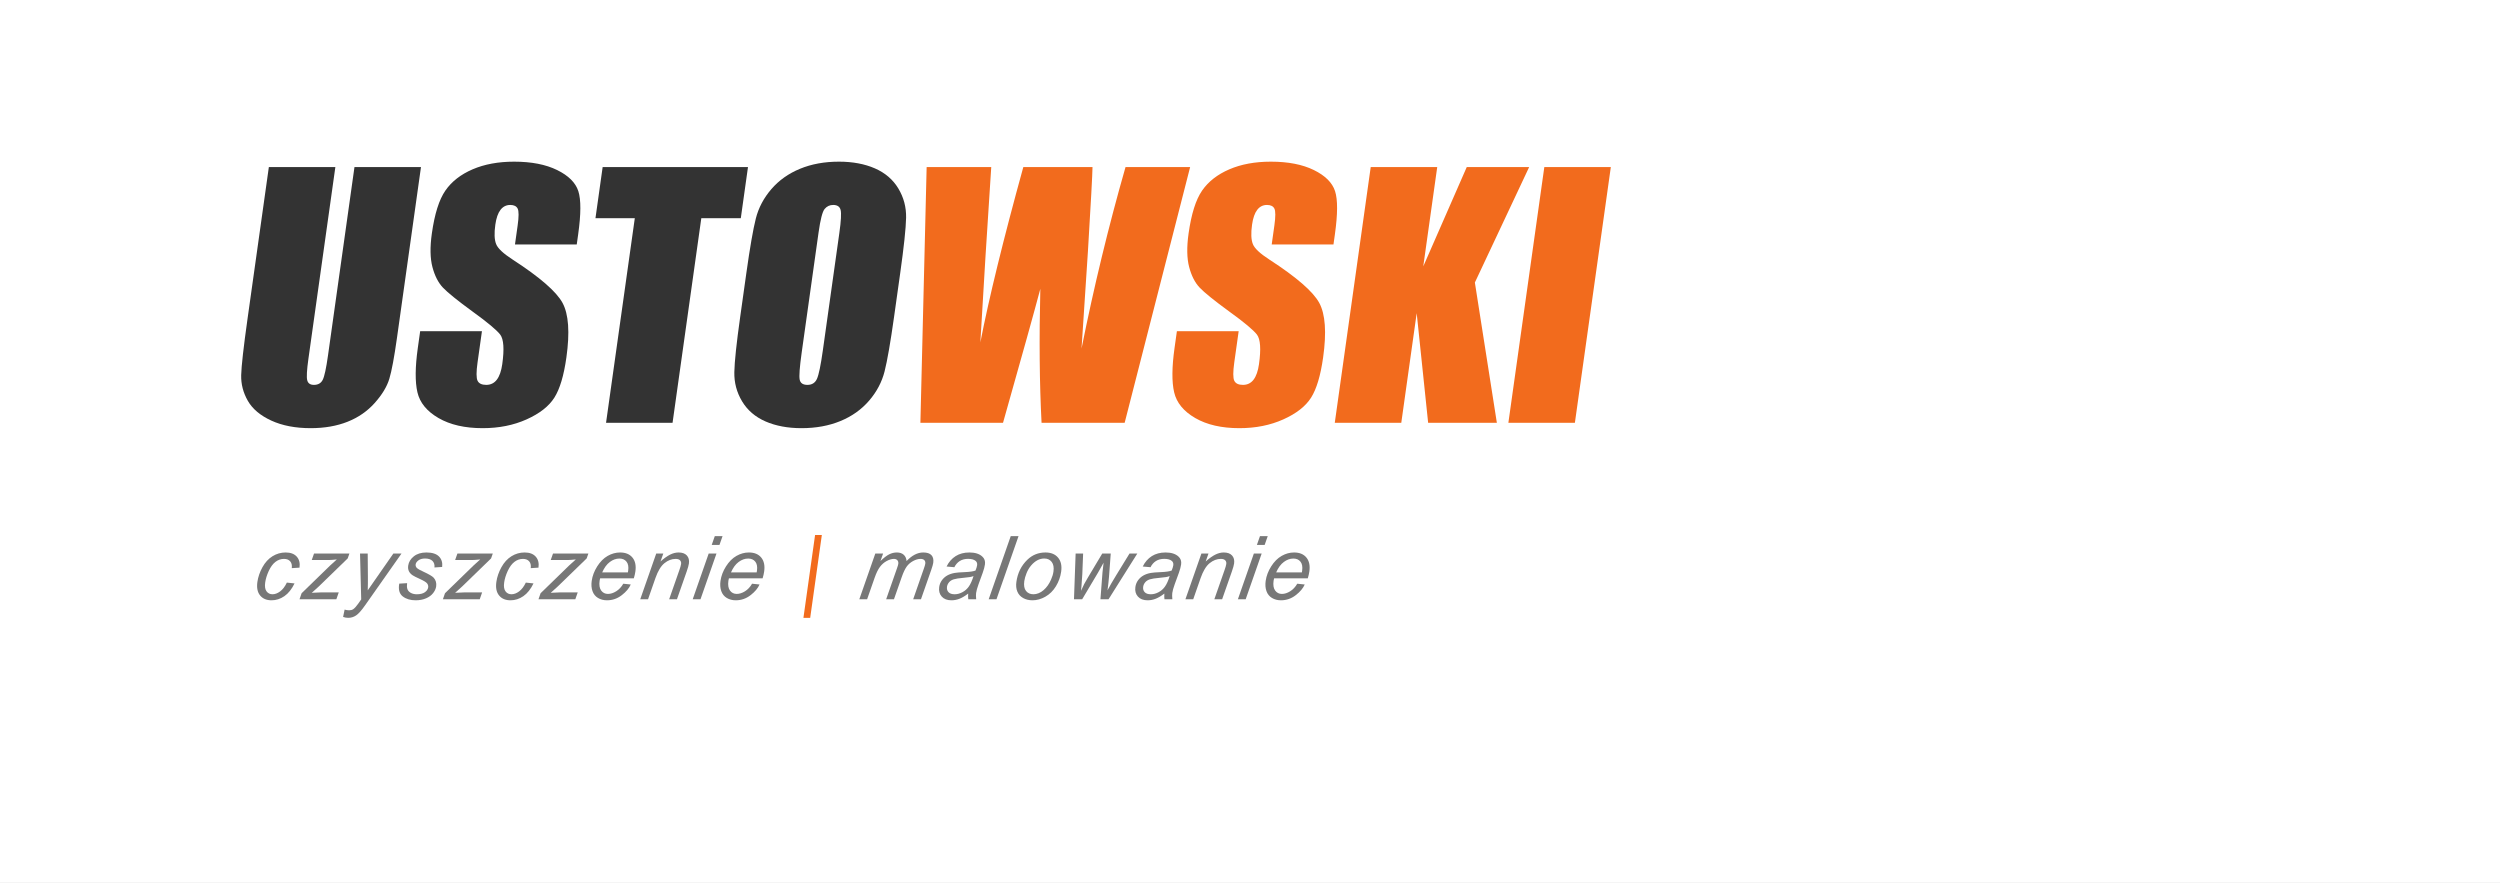
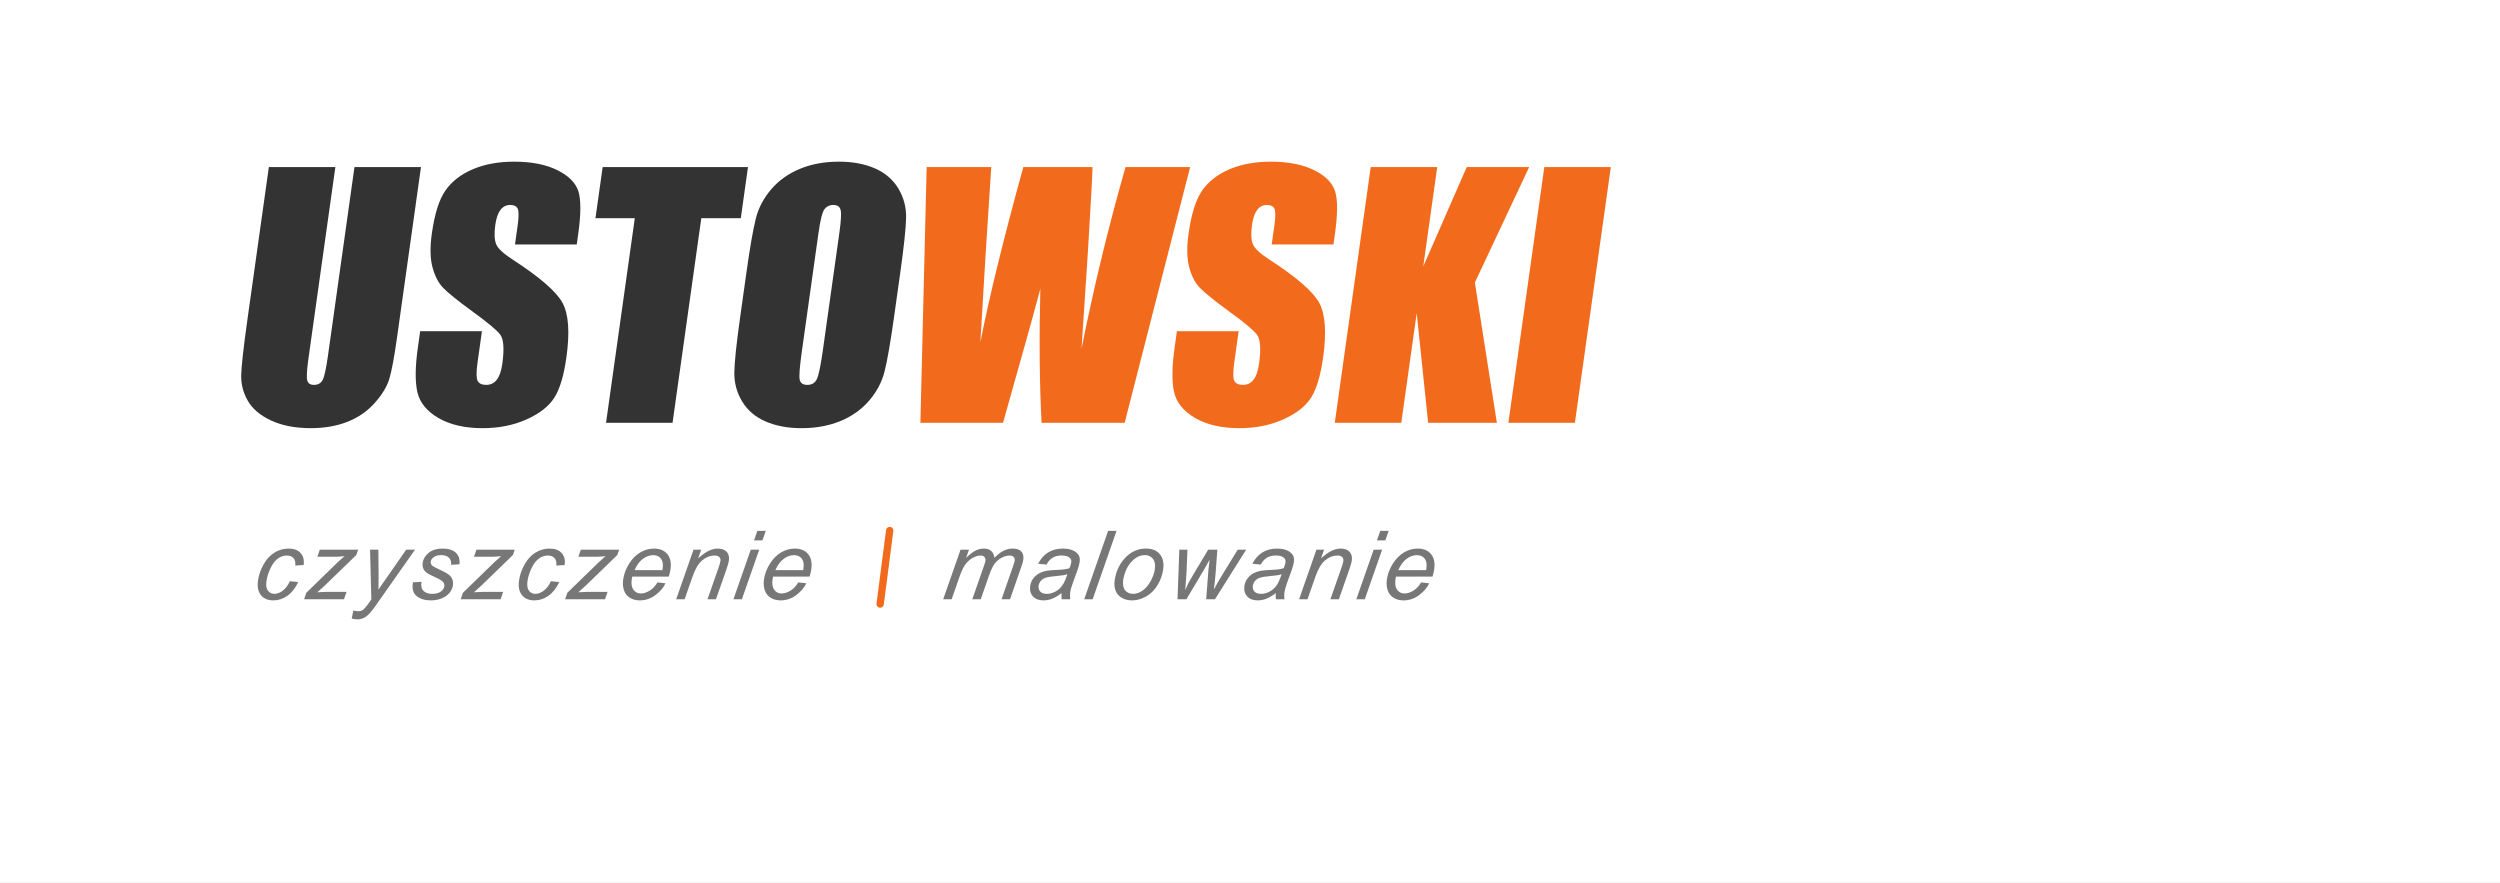
<svg xmlns="http://www.w3.org/2000/svg" viewBox="0 0 680 240">
  <rect width="680" height="240" fill="#ffffff" />
  <path d="M1041 1619V537Q1041 353 1029.0 278.5Q1017 204 958.0 125.5Q899 47 802.5 6.5Q706 -34 575 -34Q430 -34 319.0 14.0Q208 62 153.0 139.0Q98 216 88.0 301.5Q78 387 78 661V1619H499V405Q499 299 510.5 269.5Q522 240 557 240Q597 240 608.5 272.5Q620 305 620 426V1619Z" transform="matrix(0.042969,0,0.006039,-0.042969,60.00,115.00)" fill="#333333" />
  <path d="M976 1129H585V1249Q585 1333 570.0 1356.0Q555 1379 520 1379Q482 1379 462.5 1348.0Q443 1317 443 1254Q443 1173 465 1132Q486 1091 584 1033Q865 866 938 759Q1011 652 1011 414Q1011 241 970.5 159.0Q930 77 814.0 21.5Q698 -34 544 -34Q375 -34 255.5 30.0Q136 94 99.0 193.0Q62 292 62 474V580H453V383Q453 292 469.5 266.0Q486 240 528 240Q570 240 590.5 273.0Q611 306 611 371Q611 514 572 558Q532 602 375 705Q218 809 167.0 856.0Q116 903 82.5 986.0Q49 1069 49 1198Q49 1384 96.5 1470.0Q144 1556 250.0 1604.5Q356 1653 506 1653Q670 1653 785.5 1600.0Q901 1547 938.5 1466.5Q976 1386 976 1193Z" transform="matrix(0.042969,0,0.006039,-0.042969,108.12,115.00)" fill="#333333" />
  <path d="M932 1619V1295H682V0H261V1295H12V1619Z" transform="matrix(0.042969,0,0.006039,-0.042969,153.63,115.00)" fill="#333333" />
  <path d="M1046 671Q1046 427 1034.5 325.5Q1023 224 962.5 140.0Q902 56 799.0 11.0Q696 -34 559 -34Q429 -34 325.5 8.5Q222 51 159.0 136.0Q96 221 84.0 321.0Q72 421 72 671V948Q72 1192 83.5 1293.5Q95 1395 155.5 1479.0Q216 1563 319.0 1608.0Q422 1653 559 1653Q689 1653 792.5 1610.5Q896 1568 959.0 1483.0Q1022 1398 1034.0 1298.0Q1046 1198 1046 948ZM625 1203Q625 1316 612.5 1347.5Q600 1379 561 1379Q528 1379 510.5 1353.5Q493 1328 493 1203V447Q493 306 504.5 273.0Q516 240 558 240Q601 240 613.0 278.0Q625 316 625 459Z" transform="matrix(0.042969,0,0.006039,-0.042969,194.19,115.00)" fill="#333333" />
  <path d="M1668 1619 1481 0H955Q883 373 828 848Q803 645 711 0H188L0 1619H409L452 1054L496 509Q519 932 612 1619H1050Q1059 1548 1096 1085L1142 470Q1177 1057 1259 1619Z" transform="matrix(0.042969,0,0.006039,-0.042969,242.27,115.00)" fill="#f26b1d" />
  <path d="M976 1129H585V1249Q585 1333 570.0 1356.0Q555 1379 520 1379Q482 1379 462.5 1348.0Q443 1317 443 1254Q443 1173 465 1132Q486 1091 584 1033Q865 866 938 759Q1011 652 1011 414Q1011 241 970.5 159.0Q930 77 814.0 21.5Q698 -34 544 -34Q375 -34 255.5 30.0Q136 94 99.0 193.0Q62 292 62 474V580H453V383Q453 292 469.5 266.0Q486 240 528 240Q570 240 590.5 273.0Q611 306 611 371Q611 514 572 558Q532 602 375 705Q218 809 167.0 856.0Q116 903 82.5 986.0Q49 1069 49 1198Q49 1384 96.5 1470.0Q144 1556 250.0 1604.5Q356 1653 506 1653Q670 1653 785.5 1600.0Q901 1547 938.5 1466.5Q976 1386 976 1193Z" transform="matrix(0.042969,0,0.006039,-0.042969,313.95,115.00)" fill="#f26b1d" />
  <path d="M1087 1619 846 888 1110 0H675L505 694V0H84V1619H505V990L692 1619Z" transform="matrix(0.042969,0,0.006039,-0.042969,359.45,115.00)" fill="#f26b1d" />
  <path d="M505 1619V0H84V1619Z" transform="matrix(0.042969,0,0.006039,-0.042969,406.67,115.00)" fill="#f26b1d" />
-   <path d="M801 387 982 368Q914 169 788.5 72.5Q663 -24 503 -24Q330 -24 222.5 88.0Q115 200 115 401Q115 575 184.0 743.0Q253 911 381.5 998.5Q510 1086 675 1086Q846 1086 946.0 989.5Q1046 893 1046 734L868 722Q867 823 809.5 880.0Q752 937 658 937Q549 937 469.0 868.0Q389 799 343.5 658.5Q298 518 298 388Q298 252 358.0 184.0Q418 116 506 116Q594 116 674.5 183.0Q755 250 801 387Z" transform="matrix(0.011719,0,0.001647,-0.011719,68.00,163.00)" fill="#777777" />
-   <path d="M40 0 69 140 640 783Q701 851 776 924Q647 911 591 911H196L228 1062H1049L1025 948L449 301Q400 246 303 150Q454 159 510 159H928L895 0Z" transform="matrix(0.011719,0,0.001647,-0.011719,81.00,163.00)" fill="#777777" />
-   <path d="M0 -410 11 -240Q67 -256 120 -256Q175 -256 209 -231Q253 -198 305 -107L363 -3L186 1062H364L444 525Q468 366 485 207L960 1062H1149L472 -141Q374 -317 298.0 -374.0Q222 -431 123 -431Q60 -431 0 -410Z" transform="matrix(0.011719,0,0.001647,-0.011719,94.00,163.00)" fill="#777777" />
-   <path d="M85 363 266 374Q266 296 290.0 241.0Q314 186 378.5 151.0Q443 116 529 116Q649 116 709.0 164.0Q769 212 769 277Q769 324 733 366Q696 408 552.5 469.5Q409 531 369 556Q302 597 268.0 652.5Q234 708 234 780Q234 906 334.0 996.0Q434 1086 614 1086Q814 1086 918.5 993.5Q1023 901 1027 750L850 738Q846 834 782.0 890.0Q718 946 601 946Q507 946 455.0 903.0Q403 860 403 810Q403 760 448 722Q478 696 603 642Q811 552 865 500Q951 417 951 298Q951 219 902.5 143.0Q854 67 754.5 21.5Q655 -24 520 -24Q336 -24 207 67Q78 158 85 363Z" transform="matrix(0.011719,0,0.001647,-0.011719,107.00,163.00)" fill="#777777" />
-   <path d="M40 0 69 140 640 783Q701 851 776 924Q647 911 591 911H196L228 1062H1049L1025 948L449 301Q400 246 303 150Q454 159 510 159H928L895 0Z" transform="matrix(0.011719,0,0.001647,-0.011719,120.00,163.00)" fill="#777777" />
-   <path d="M801 387 982 368Q914 169 788.5 72.5Q663 -24 503 -24Q330 -24 222.5 88.0Q115 200 115 401Q115 575 184.0 743.0Q253 911 381.5 998.5Q510 1086 675 1086Q846 1086 946.0 989.5Q1046 893 1046 734L868 722Q867 823 809.5 880.0Q752 937 658 937Q549 937 469.0 868.0Q389 799 343.5 658.5Q298 518 298 388Q298 252 358.0 184.0Q418 116 506 116Q594 116 674.5 183.0Q755 250 801 387Z" transform="matrix(0.011719,0,0.001647,-0.011719,133.00,163.00)" fill="#777777" />
-   <path d="M40 0 69 140 640 783Q701 851 776 924Q647 911 591 911H196L228 1062H1049L1025 948L449 301Q400 246 303 150Q454 159 510 159H928L895 0Z" transform="matrix(0.011719,0,0.001647,-0.011719,146.00,163.00)" fill="#777777" />
-   <path d="M848 361 1024 343Q986 212 849.5 94.0Q713 -24 524 -24Q406 -24 307.5 30.5Q209 85 157.5 189.0Q106 293 106 426Q106 600 186.5 763.5Q267 927 395.0 1006.5Q523 1086 672 1086Q862 1086 975.5 968.0Q1089 850 1089 646Q1089 568 1075 486H293Q289 455 289 430Q289 281 357.5 202.5Q426 124 525 124Q618 124 708.0 185.0Q798 246 848 361ZM322 624H918Q919 652 919 664Q919 800 851.0 872.5Q783 945 676 945Q560 945 464.5 865.0Q369 785 322 624Z" transform="matrix(0.011719,0,0.001647,-0.011719,159.00,163.00)" fill="#777777" />
-   <path d="M68 0 290 1062H454L415 877Q522 986 615.0 1036.0Q708 1086 805 1086Q934 1086 1007.5 1016.0Q1081 946 1081 829Q1081 770 1055 643L920 0H739L880 673Q901 771 901 818Q901 871 864.5 904.0Q828 937 759 937Q620 937 511.5 837.0Q403 737 352 494L249 0Z" transform="matrix(0.011719,0,0.001647,-0.011719,173.35,163.00)" fill="#777777" />
-   <path d="M325 1261 368 1466H548L505 1261ZM61 0 283 1062H464L242 0Z" transform="matrix(0.011719,0,0.001647,-0.011719,187.70,163.00)" fill="#777777" />
-   <path d="M848 361 1024 343Q986 212 849.5 94.0Q713 -24 524 -24Q406 -24 307.5 30.5Q209 85 157.5 189.0Q106 293 106 426Q106 600 186.5 763.5Q267 927 395.0 1006.5Q523 1086 672 1086Q862 1086 975.5 968.0Q1089 850 1089 646Q1089 568 1075 486H293Q289 455 289 430Q289 281 357.5 202.5Q426 124 525 124Q618 124 708.0 185.0Q798 246 848 361ZM322 624H918Q919 652 919 664Q919 800 851.0 872.5Q783 945 676 945Q560 945 464.5 865.0Q369 785 322 624Z" transform="matrix(0.011719,0,0.001647,-0.011719,194.03,163.00)" fill="#777777" />
-   <path d="M188 -431V1491H345V-431Z" transform="matrix(0.011719,0,0.001647,-0.011719,217.04,163.00)" fill="#f26b1d" />
-   <path d="M67 0 289 1062H470L433 887Q534 1000 613.5 1043.0Q693 1086 786 1086Q885 1086 951.5 1033.5Q1018 981 1039 887Q1120 987 1209.5 1036.5Q1299 1086 1398 1086Q1531 1086 1597.5 1023.0Q1664 960 1664 846Q1664 797 1641 684L1498 0H1317L1463 702Q1482 788 1482 825Q1482 877 1449.0 907.0Q1416 937 1356 937Q1275 937 1191.0 888.0Q1107 839 1060.5 759.5Q1014 680 979 515L871 0H690L840 717Q856 790 856 821Q856 873 823.5 905.0Q791 937 739 937Q662 937 577.5 888.0Q493 839 440.0 751.5Q387 664 353 502L248 0Z" transform="matrix(0.011719,0,0.001647,-0.011719,232.95,163.00)" fill="#777777" />
-   <path d="M784 132Q690 51 603.0 13.5Q516 -24 417 -24Q270 -24 180.0 62.5Q90 149 90 284Q90 373 130.5 441.5Q171 510 238.0 551.5Q305 593 402 611Q463 623 633.5 630.0Q804 637 878 666Q899 740 899 789Q899 852 853 888Q790 938 669 938Q555 938 482.5 887.5Q410 837 377 744L194 760Q250 918 371.5 1002.0Q493 1086 678 1086Q875 1086 990 992Q1078 922 1078 810Q1078 725 1053 613L994 349Q966 223 966 144Q966 94 988 0H805Q790 52 784 132ZM851 538Q813 523 769.5 515.0Q726 507 624 498Q466 484 401.0 462.5Q336 441 303.0 394.0Q270 347 270 290Q270 214 322.5 165.0Q375 116 472 116Q562 116 645.0 163.5Q728 211 776.0 296.0Q824 381 851 538Z" transform="matrix(0.011719,0,0.001647,-0.011719,253.94,163.00)" fill="#777777" />
-   <path d="M54 0 360 1466H541L235 0Z" transform="matrix(0.011719,0,0.001647,-0.011719,268.29,163.00)" fill="#777777" />
-   <path d="M100 403Q100 714 283 918Q434 1086 679 1086Q871 1086 988.5 966.0Q1106 846 1106 642Q1106 459 1032.0 301.5Q958 144 821.5 60.0Q685 -24 534 -24Q410 -24 308.5 29.0Q207 82 153.5 179.0Q100 276 100 403ZM281 421Q281 271 353.0 193.5Q425 116 536 116Q594 116 651.0 139.5Q708 163 757.0 211.0Q806 259 840.5 320.5Q875 382 896 453Q927 552 927 643Q927 787 854.5 866.5Q782 946 672 946Q587 946 517.0 905.5Q447 865 390.5 787.0Q334 709 307.5 605.5Q281 502 281 421Z" transform="matrix(0.011719,0,0.001647,-0.011719,274.62,163.00)" fill="#777777" />
-   <path d="M270 0 159 1062H333L381 585L400 317Q402 287 406 196Q436 298 457.0 352.5Q478 407 524 508L777 1062H974L1009 531Q1017 410 1019 208Q1069 342 1182 580L1410 1062H1591L1072 0H884L844 623Q840 681 838 849Q797 742 741 618L460 0Z" transform="matrix(0.011719,0,0.001647,-0.011719,288.96,163.00)" fill="#777777" />
-   <path d="M784 132Q690 51 603.0 13.5Q516 -24 417 -24Q270 -24 180.0 62.5Q90 149 90 284Q90 373 130.5 441.5Q171 510 238.0 551.5Q305 593 402 611Q463 623 633.5 630.0Q804 637 878 666Q899 740 899 789Q899 852 853 888Q790 938 669 938Q555 938 482.5 887.5Q410 837 377 744L194 760Q250 918 371.5 1002.0Q493 1086 678 1086Q875 1086 990 992Q1078 922 1078 810Q1078 725 1053 613L994 349Q966 223 966 144Q966 94 988 0H805Q790 52 784 132ZM851 538Q813 523 769.5 515.0Q726 507 624 498Q466 484 401.0 462.5Q336 441 303.0 394.0Q270 347 270 290Q270 214 322.5 165.0Q375 116 472 116Q562 116 645.0 163.5Q728 211 776.0 296.0Q824 381 851 538Z" transform="matrix(0.011719,0,0.001647,-0.011719,307.30,163.00)" fill="#777777" />
-   <path d="M68 0 290 1062H454L415 877Q522 986 615.0 1036.0Q708 1086 805 1086Q934 1086 1007.5 1016.0Q1081 946 1081 829Q1081 770 1055 643L920 0H739L880 673Q901 771 901 818Q901 871 864.5 904.0Q828 937 759 937Q620 937 511.5 837.0Q403 737 352 494L249 0Z" transform="matrix(0.011719,0,0.001647,-0.011719,321.64,163.00)" fill="#777777" />
-   <path d="M325 1261 368 1466H548L505 1261ZM61 0 283 1062H464L242 0Z" transform="matrix(0.011719,0,0.001647,-0.011719,335.99,163.00)" fill="#777777" />
-   <path d="M848 361 1024 343Q986 212 849.5 94.0Q713 -24 524 -24Q406 -24 307.5 30.5Q209 85 157.5 189.0Q106 293 106 426Q106 600 186.5 763.5Q267 927 395.0 1006.5Q523 1086 672 1086Q862 1086 975.5 968.0Q1089 850 1089 646Q1089 568 1075 486H293Q289 455 289 430Q289 281 357.5 202.5Q426 124 525 124Q618 124 708.0 185.0Q798 246 848 361ZM322 624H918Q919 652 919 664Q919 800 851.0 872.5Q783 945 676 945Q560 945 464.5 865.0Q369 785 322 624Z" transform="matrix(0.011719,0,0.001647,-0.011719,342.32,163.00)" fill="#777777" />
+   <path d="M801 387 982 368Q914 169 788.5 72.5Q663 -24 503 -24Q330 -24 222.5 88.0Q115 200 115 401Q115 575 184.0 743.0Q253 911 381.5 998.5Q510 1086 675 1086Q846 1086 946.0 989.5Q1046 893 1046 734L868 722Q867 823 809.5 880.0Q752 937 658 937Q549 937 469.0 868.0Q389 799 343.5 658.5Q298 518 298 388Q298 252 358.0 184.0Q418 116 506 116Q594 116 674.5 183.0Q755 250 801 387Z" transform="matrix(0.012695,0,0.001784,-0.012695,68.00,163.00)" fill="#777777" />
+   <path d="M40 0 69 140 640 783Q701 851 776 924Q647 911 591 911H196L228 1062H1049L1025 948L449 301Q400 246 303 150Q454 159 510 159H928L895 0Z" transform="matrix(0.012695,0,0.001784,-0.012695,82.20,163.00)" fill="#777777" />
+   <path d="M0 -410 11 -240Q67 -256 120 -256Q175 -256 209 -231Q253 -198 305 -107L363 -3L186 1062H364L444 525Q468 366 485 207L960 1062H1149L472 -141Q374 -317 298.0 -374.0Q222 -431 123 -431Q60 -431 0 -410Z" transform="matrix(0.012695,0,0.001784,-0.012695,96.40,163.00)" fill="#777777" />
+   <path d="M85 363 266 374Q266 296 290.0 241.0Q314 186 378.5 151.0Q443 116 529 116Q649 116 709.0 164.0Q769 212 769 277Q769 324 733 366Q696 408 552.5 469.5Q409 531 369 556Q302 597 268.0 652.5Q234 708 234 780Q234 906 334.0 996.0Q434 1086 614 1086Q814 1086 918.5 993.5Q1023 901 1027 750L850 738Q846 834 782.0 890.0Q718 946 601 946Q507 946 455.0 903.0Q403 860 403 810Q403 760 448 722Q478 696 603 642Q811 552 865 500Q951 417 951 298Q951 219 902.5 143.0Q854 67 754.5 21.5Q655 -24 520 -24Q336 -24 207 67Q78 158 85 363Z" transform="matrix(0.012695,0,0.001784,-0.012695,110.60,163.00)" fill="#777777" />
+   <path d="M40 0 69 140 640 783Q701 851 776 924Q647 911 591 911H196L228 1062H1049L1025 948L449 301Q400 246 303 150Q454 159 510 159H928L895 0Z" transform="matrix(0.012695,0,0.001784,-0.012695,124.80,163.00)" fill="#777777" />
+   <path d="M801 387 982 368Q914 169 788.5 72.5Q663 -24 503 -24Q330 -24 222.5 88.0Q115 200 115 401Q115 575 184.0 743.0Q253 911 381.5 998.5Q510 1086 675 1086Q846 1086 946.0 989.5Q1046 893 1046 734L868 722Q867 823 809.5 880.0Q752 937 658 937Q549 937 469.0 868.0Q389 799 343.5 658.5Q298 518 298 388Q298 252 358.0 184.0Q418 116 506 116Q594 116 674.5 183.0Q755 250 801 387Z" transform="matrix(0.012695,0,0.001784,-0.012695,139.00,163.00)" fill="#777777" />
+   <path d="M40 0 69 140 640 783Q701 851 776 924Q647 911 591 911H196L228 1062H1049L1025 948L449 301Q400 246 303 150Q454 159 510 159H928L895 0Z" transform="matrix(0.012695,0,0.001784,-0.012695,153.20,163.00)" fill="#777777" />
+   <path d="M848 361 1024 343Q986 212 849.5 94.0Q713 -24 524 -24Q406 -24 307.5 30.5Q209 85 157.5 189.0Q106 293 106 426Q106 600 186.5 763.5Q267 927 395.0 1006.5Q523 1086 672 1086Q862 1086 975.5 968.0Q1089 850 1089 646Q1089 568 1075 486H293Q289 455 289 430Q289 281 357.5 202.5Q426 124 525 124Q618 124 708.0 185.0Q798 246 848 361ZM322 624H918Q919 652 919 664Q919 800 851.0 872.5Q783 945 676 945Q560 945 464.5 865.0Q369 785 322 624Z" transform="matrix(0.012695,0,0.001784,-0.012695,167.40,163.00)" fill="#777777" />
+   <path d="M68 0 290 1062H454L415 877Q522 986 615.0 1036.0Q708 1086 805 1086Q934 1086 1007.5 1016.0Q1081 946 1081 829Q1081 770 1055 643L920 0H739L880 673Q901 771 901 818Q901 871 864.5 904.0Q828 937 759 937Q620 937 511.5 837.0Q403 737 352 494L249 0Z" transform="matrix(0.012695,0,0.001784,-0.012695,183.06,163.00)" fill="#777777" />
+   <path d="M325 1261 368 1466H548L505 1261ZM61 0 283 1062H464L242 0Z" transform="matrix(0.012695,0,0.001784,-0.012695,198.72,163.00)" fill="#777777" />
+   <path d="M848 361 1024 343Q986 212 849.5 94.0Q713 -24 524 -24Q406 -24 307.5 30.5Q209 85 157.5 189.0Q106 293 106 426Q106 600 186.5 763.5Q267 927 395.0 1006.5Q523 1086 672 1086Q862 1086 975.5 968.0Q1089 850 1089 646Q1089 568 1075 486H293Q289 455 289 430Q289 281 357.5 202.5Q426 124 525 124Q618 124 708.0 185.0Q798 246 848 361ZM322 624H918Q919 652 919 664Q919 800 851.0 872.5Q783 945 676 945Q560 945 464.5 865.0Q369 785 322 624Z" transform="matrix(0.012695,0,0.001784,-0.012695,205.70,163.00)" fill="#777777" />
+   <line x1="242.0" y1="144.3" x2="239.4" y2="164.3" stroke="#f26b1d" stroke-width="2" stroke-linecap="round" />
+   <path d="M67 0 289 1062H470L433 887Q534 1000 613.5 1043.0Q693 1086 786 1086Q885 1086 951.5 1033.5Q1018 981 1039 887Q1120 987 1209.5 1036.5Q1299 1086 1398 1086Q1531 1086 1597.5 1023.0Q1664 960 1664 846Q1664 797 1641 684L1498 0H1317L1463 702Q1482 788 1482 825Q1482 877 1449.0 907.0Q1416 937 1356 937Q1275 937 1191.0 888.0Q1107 839 1060.5 759.5Q1014 680 979 515L871 0H690L840 717Q856 790 856 821Q856 873 823.5 905.0Q791 937 739 937Q662 937 577.5 888.0Q493 839 440.0 751.5Q387 664 353 502L248 0Z" transform="matrix(0.012695,0,0.001784,-0.012695,255.70,163.00)" fill="#777777" />
+   <path d="M784 132Q690 51 603.0 13.5Q516 -24 417 -24Q270 -24 180.0 62.5Q90 149 90 284Q90 373 130.5 441.5Q171 510 238.0 551.5Q305 593 402 611Q463 623 633.5 630.0Q804 637 878 666Q899 740 899 789Q899 852 853 888Q790 938 669 938Q555 938 482.5 887.5Q410 837 377 744L194 760Q250 918 371.5 1002.0Q493 1086 678 1086Q875 1086 990 992Q1078 922 1078 810Q1078 725 1053 613L994 349Q966 223 966 144Q966 94 988 0H805Q790 52 784 132ZM851 538Q813 523 769.5 515.0Q726 507 624 498Q466 484 401.0 462.5Q336 441 303.0 394.0Q270 347 270 290Q270 214 322.5 165.0Q375 116 472 116Q562 116 645.0 163.5Q728 211 776.0 296.0Q824 381 851 538Z" transform="matrix(0.012695,0,0.001784,-0.012695,278.56,163.00)" fill="#777777" />
+   <path d="M54 0 360 1466H541L235 0Z" transform="matrix(0.012695,0,0.001784,-0.012695,294.22,163.00)" fill="#777777" />
+   <path d="M100 403Q100 714 283 918Q434 1086 679 1086Q871 1086 988.5 966.0Q1106 846 1106 642Q1106 459 1032.0 301.5Q958 144 821.5 60.0Q685 -24 534 -24Q410 -24 308.5 29.0Q207 82 153.5 179.0Q100 276 100 403ZM281 421Q281 271 353.0 193.5Q425 116 536 116Q594 116 651.0 139.5Q708 163 757.0 211.0Q806 259 840.5 320.5Q875 382 896 453Q927 552 927 643Q927 787 854.5 866.5Q782 946 672 946Q587 946 517.0 905.5Q447 865 390.5 787.0Q334 709 307.5 605.5Q281 502 281 421Z" transform="matrix(0.012695,0,0.001784,-0.012695,301.20,163.00)" fill="#777777" />
+   <path d="M270 0 159 1062H333L381 585L400 317Q402 287 406 196Q436 298 457.0 352.5Q478 407 524 508L777 1062H974L1009 531Q1017 410 1019 208Q1069 342 1182 580L1410 1062H1591L1072 0H884L844 623Q840 681 838 849Q797 742 741 618L460 0Z" transform="matrix(0.012695,0,0.001784,-0.012695,316.86,163.00)" fill="#777777" />
+   <path d="M784 132Q690 51 603.0 13.5Q516 -24 417 -24Q270 -24 180.0 62.5Q90 149 90 284Q90 373 130.5 441.5Q171 510 238.0 551.5Q305 593 402 611Q463 623 633.5 630.0Q804 637 878 666Q899 740 899 789Q899 852 853 888Q790 938 669 938Q555 938 482.5 887.5Q410 837 377 744L194 760Q250 918 371.5 1002.0Q493 1086 678 1086Q875 1086 990 992Q1078 922 1078 810Q1078 725 1053 613L994 349Q966 223 966 144Q966 94 988 0H805Q790 52 784 132ZM851 538Q813 523 769.5 515.0Q726 507 624 498Q466 484 401.0 462.5Q336 441 303.0 394.0Q270 347 270 290Q270 214 322.5 165.0Q375 116 472 116Q562 116 645.0 163.5Q728 211 776.0 296.0Q824 381 851 538Z" transform="matrix(0.012695,0,0.001784,-0.012695,336.83,163.00)" fill="#777777" />
+   <path d="M68 0 290 1062H454L415 877Q522 986 615.0 1036.0Q708 1086 805 1086Q934 1086 1007.5 1016.0Q1081 946 1081 829Q1081 770 1055 643L920 0H739L880 673Q901 771 901 818Q901 871 864.5 904.0Q828 937 759 937Q620 937 511.5 837.0Q403 737 352 494L249 0Z" transform="matrix(0.012695,0,0.001784,-0.012695,352.49,163.00)" fill="#777777" />
+   <path d="M325 1261 368 1466H548L505 1261ZM61 0 283 1062H464L242 0Z" transform="matrix(0.012695,0,0.001784,-0.012695,368.15,163.00)" fill="#777777" />
+   <path d="M848 361 1024 343Q986 212 849.5 94.0Q713 -24 524 -24Q406 -24 307.5 30.5Q209 85 157.5 189.0Q106 293 106 426Q106 600 186.5 763.5Q267 927 395.0 1006.5Q523 1086 672 1086Q862 1086 975.5 968.0Q1089 850 1089 646Q1089 568 1075 486H293Q289 455 289 430Q289 281 357.5 202.5Q426 124 525 124Q618 124 708.0 185.0Q798 246 848 361ZM322 624H918Q919 652 919 664Q919 800 851.0 872.5Q783 945 676 945Q560 945 464.5 865.0Q369 785 322 624Z" transform="matrix(0.012695,0,0.001784,-0.012695,375.13,163.00)" fill="#777777" />
</svg>
